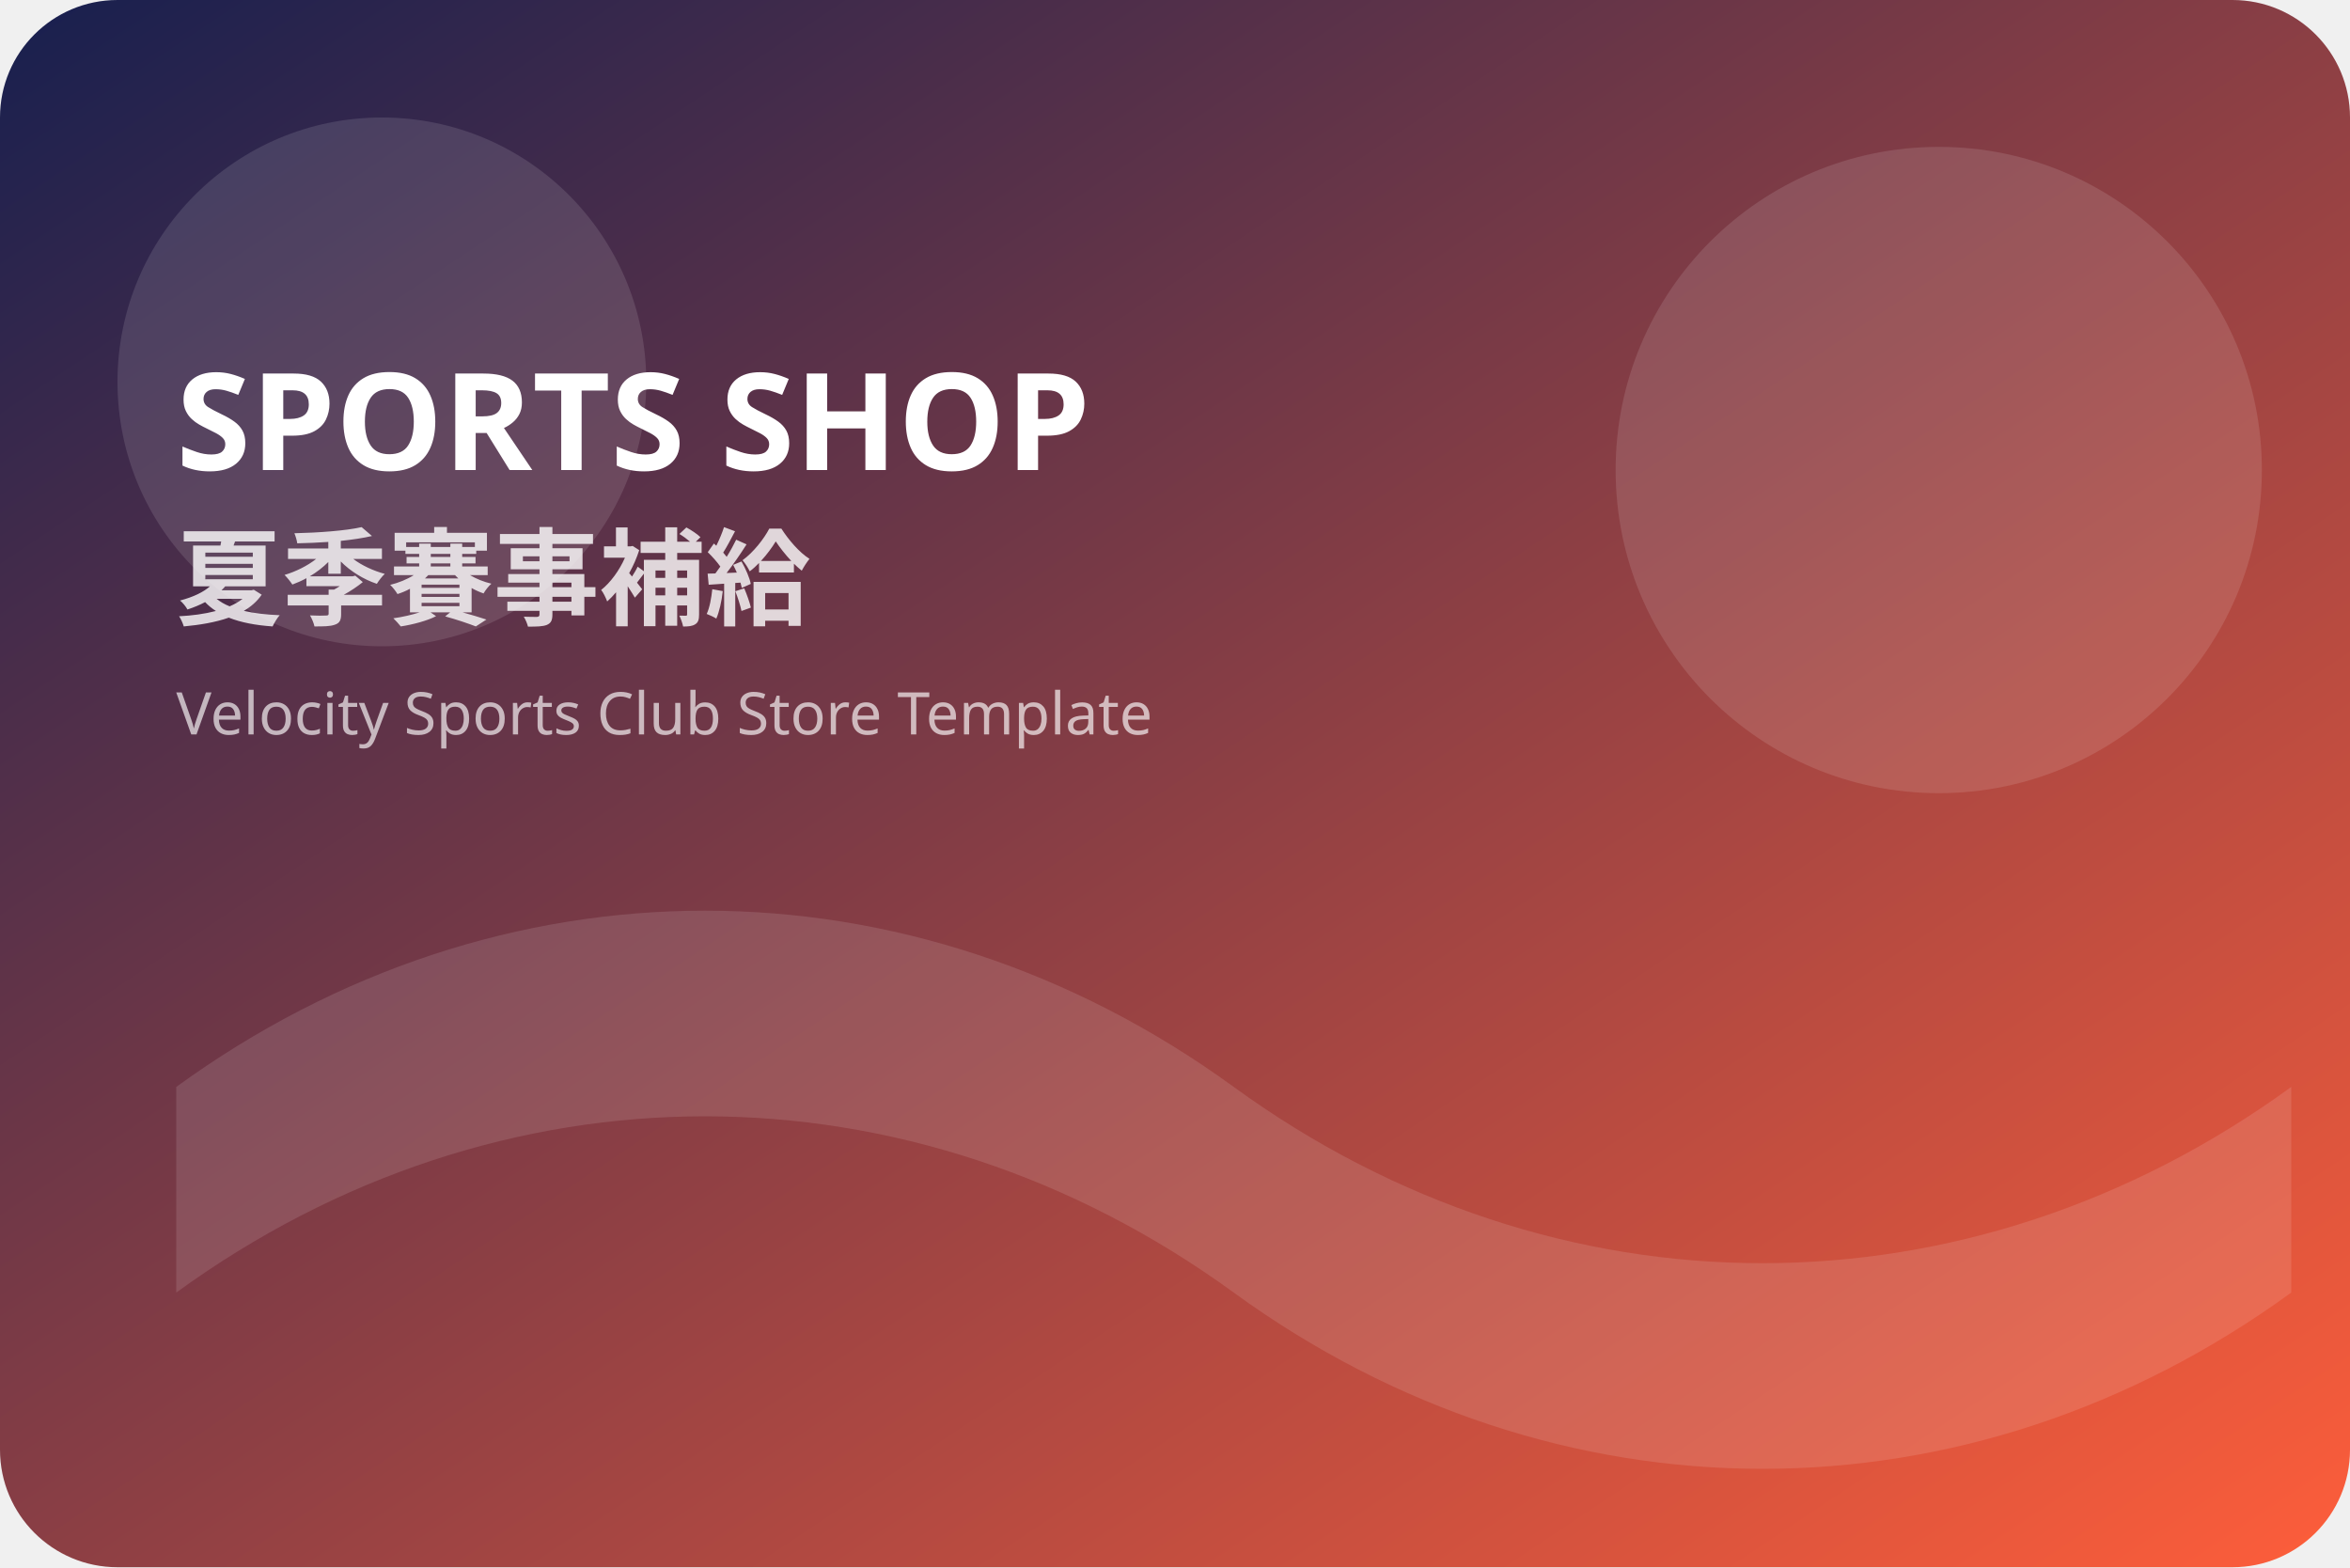
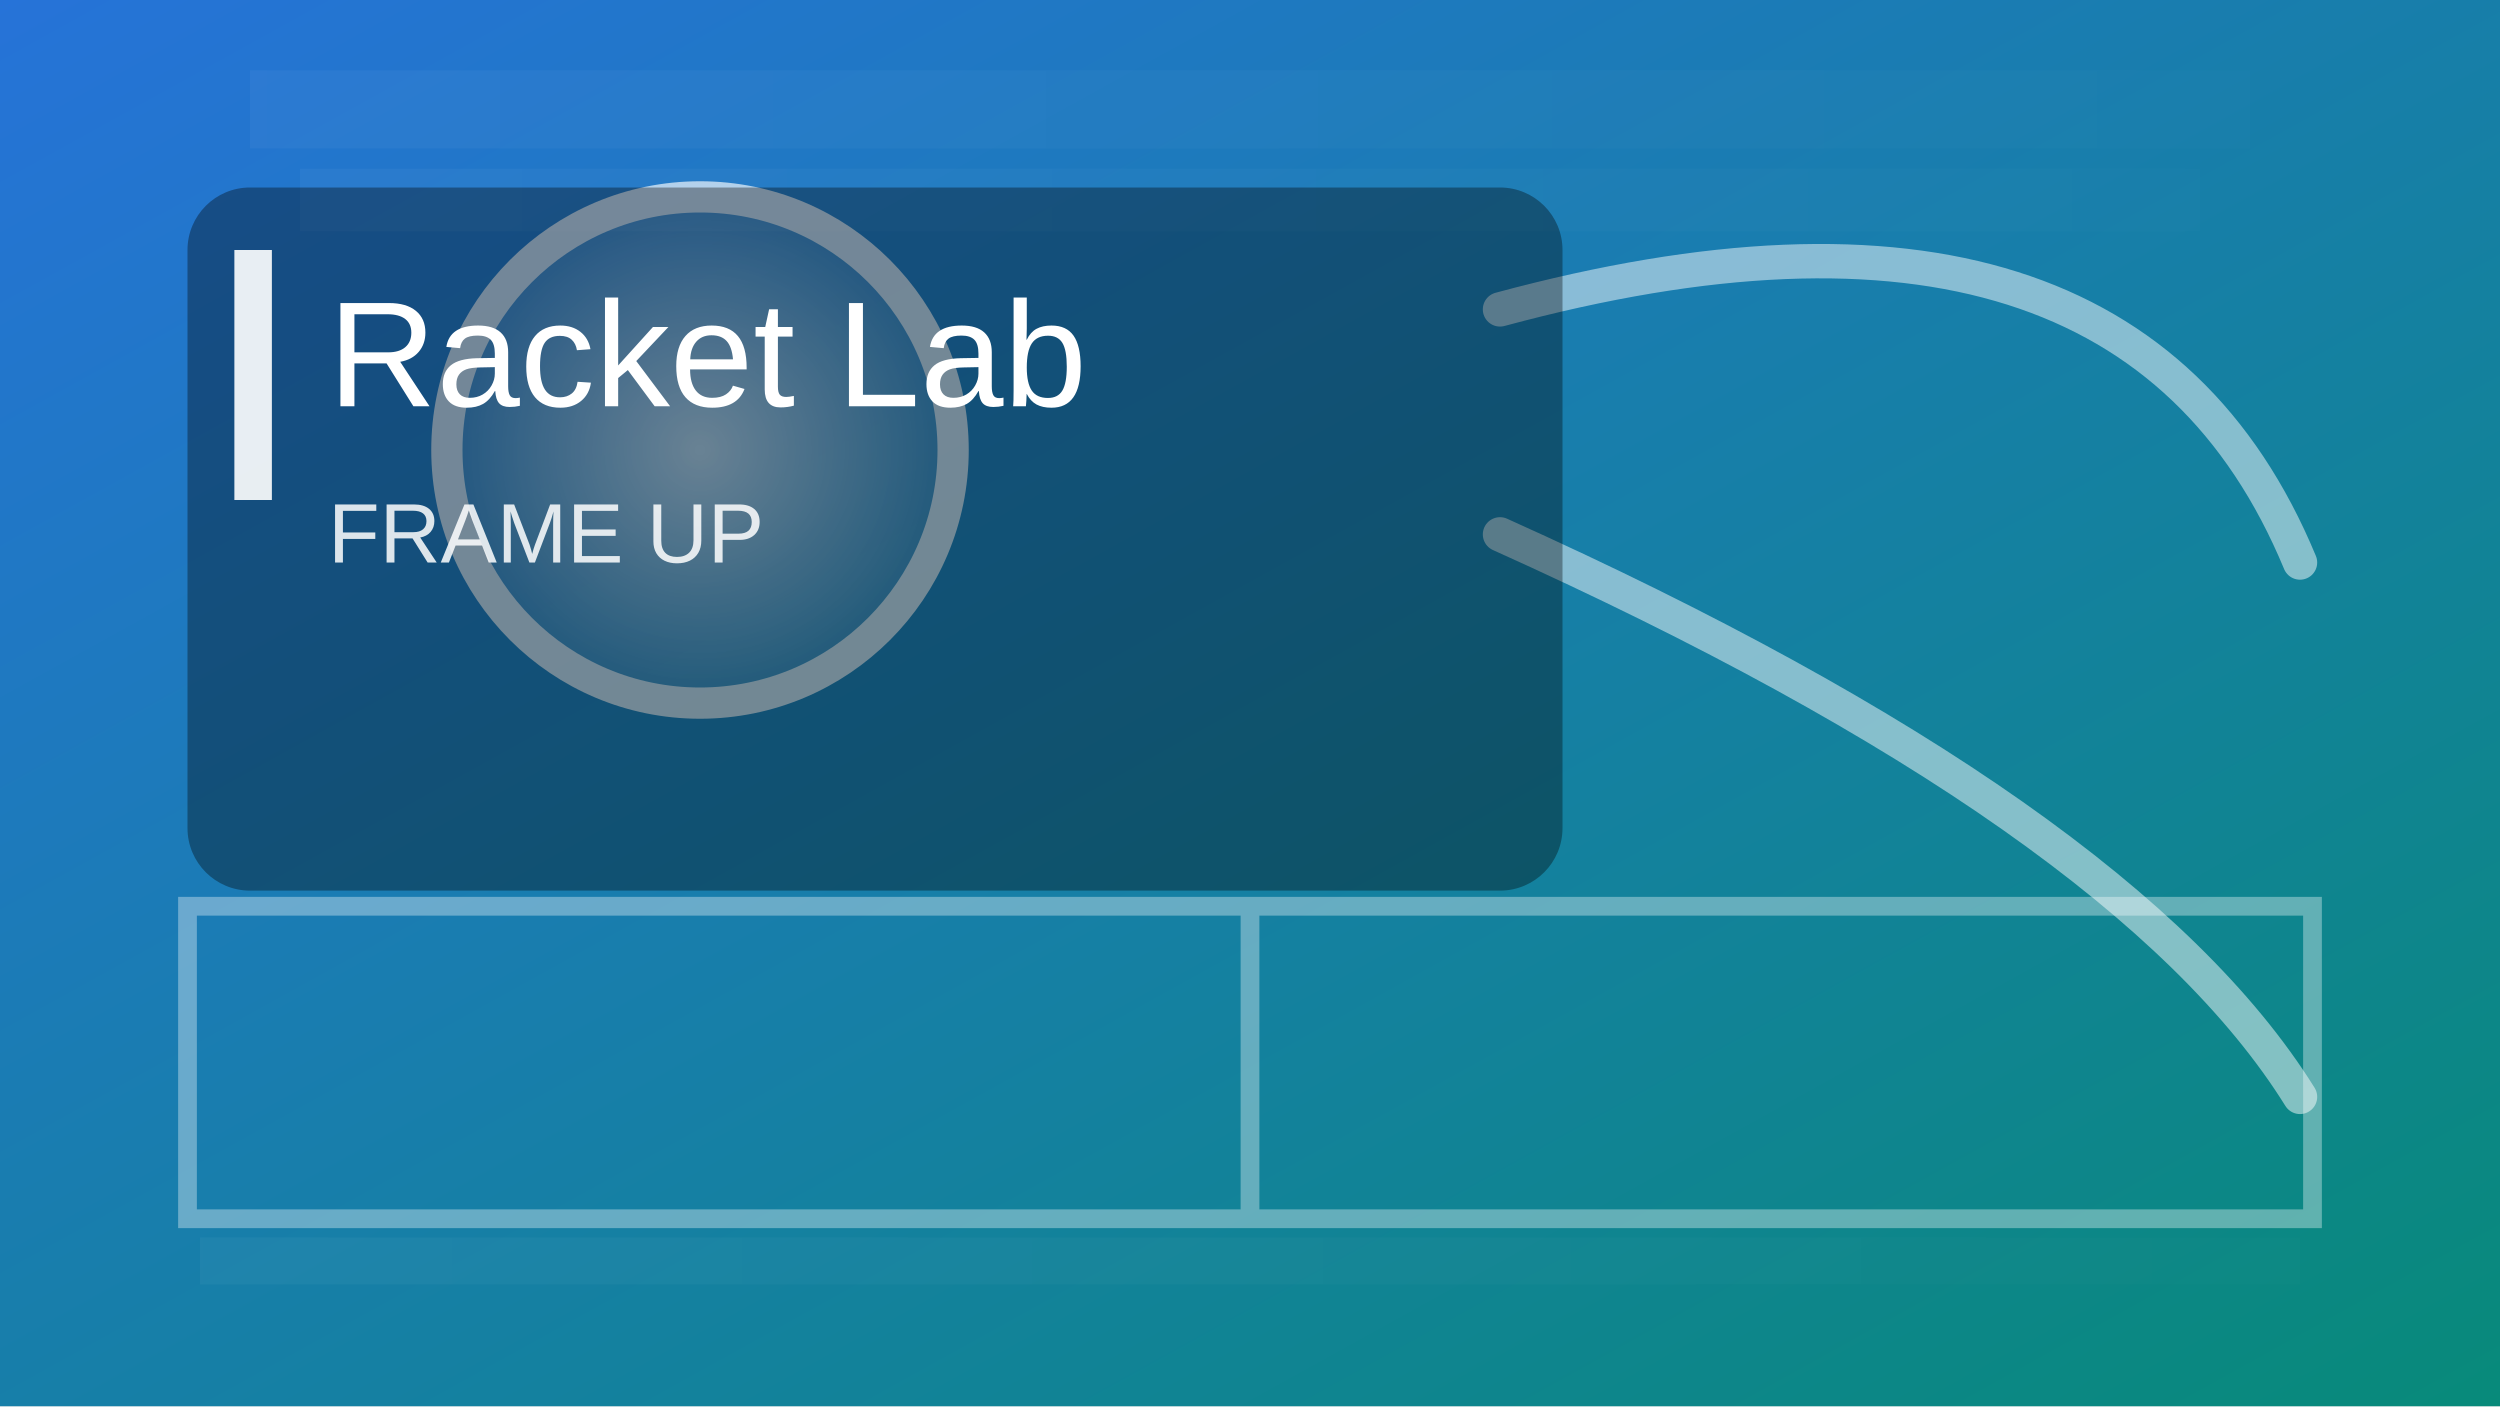
- <svg xmlns="http://www.w3.org/2000/svg" width="1600" height="1067" viewBox="0 0 1600 1067">
+ <svg xmlns="http://www.w3.org/2000/svg" viewBox="0 0 1600 900" role="img" aria-label="Racket Lab FRAME UP">
  <defs>
-     <linearGradient id="shop-banner-01-svg" x1="0%" y1="0%" x2="100%" y2="100%">
-       <stop offset="0%" stop-color="#161f4f" />
-       <stop offset="100%" stop-color="#ff5e3a" />
+     <linearGradient id="grad" x1="0" y1="0" x2="1" y2="1">
+       <stop offset="0%" stop-color="#2673D8" />
+       <stop offset="100%" stop-color="#088A7A" />
    </linearGradient>
+     <linearGradient id="line" x1="0" y1="0" x2="1" y2="0">
+       <stop offset="0%" stop-color="rgba(255,255,255,0.25)" />
+       <stop offset="100%" stop-color="rgba(255,255,255,0.05)" />
+     </linearGradient>
+     <radialGradient id="ball" cx="0.5" cy="0.5" r="0.5">
+       <stop offset="0%" stop-color="rgba(255,255,255,0.9)" />
+       <stop offset="100%" stop-color="rgba(255,255,255,0.15)" />
+     </radialGradient>
+     <style>text { font-family: "Barlow", "Noto Sans TC", "Arial", sans-serif; }</style>
  </defs>
-   <rect width="1600" height="1067" fill="url(#shop-banner-01-svg)" rx="80" />
-   <g fill="rgba(255,255,255,0.12)">
-     <circle cx="260" cy="260" r="180" />
-     <circle cx="1320" cy="320" r="220" />
-     <path d="M120 740c220-160 500-160 720 0s500 160 720 0v140c-220 160-500 160-720 0s-500-160-720 0z" />
+   <rect width="1600" height="900" fill="url(#grad)" />
+   <g opacity="0.35">
+     <path d="M120 580 H1480 V780 H120 Z" fill="none" stroke="white" stroke-width="12" />
+     <line x1="800.0" y1="580" x2="800.0" y2="780" stroke="white" stroke-width="12" />
  </g>
-   <text x="120" y="320" fill="#ffffff" font-family="Rajdhani, 'Barlow', sans-serif" font-size="92" font-weight="600">SPORTS SHOP</text>
-   <text x="120" y="420" fill="rgba(255,255,255,0.8)" font-family="Barlow, 'Noto Sans TC', sans-serif" font-size="72" font-weight="700">夏季賽事補給</text>
-   <text x="120" y="500" fill="rgba(255,255,255,0.65)" font-family="Barlow, 'Noto Sans TC', sans-serif" font-size="40">Velocity Sports Club Store Template</text>
+   <g opacity="0.65">
+     <circle cx="448" cy="288.0" r="162.0" fill="url(#ball)" stroke="white" stroke-width="20" />
+     <path d="M960.0 198.0 Q1360.0 90.0 1472.0 360.0" stroke="rgba(255,255,255,0.75)" stroke-width="22" fill="none" stroke-linecap="round" />
+     <path d="M960.0 342.0 Q1360.0 522.0 1472.0 702.0" stroke="rgba(255,255,255,0.75)" stroke-width="22" fill="none" stroke-linecap="round" />
+   </g>
+   <g opacity="0.15">
+     <rect x="160.0" y="45.0" width="1280.0" height="50" fill="url(#line)" />
+     <rect x="192.0" y="108.0" width="1216.0" height="40" fill="url(#line)" />
+     <rect x="128.0" y="792.0" width="1344.0" height="30" fill="url(#line)" />
+   </g>
+   <rect x="120" y="120" width="880" height="450.0" rx="40" ry="40" fill="rgba(0,0,0,0.35)" />
+   <rect x="150" y="160" width="24" height="160" fill="rgba(255,255,255,0.9)" />
+   <text x="210" y="260" font-size="96" fill="#FFFFFF">Racket Lab</text>
+   <text x="210" y="360" font-size="54" fill="rgba(255,255,255,0.85)">FRAME UP</text>
</svg>
